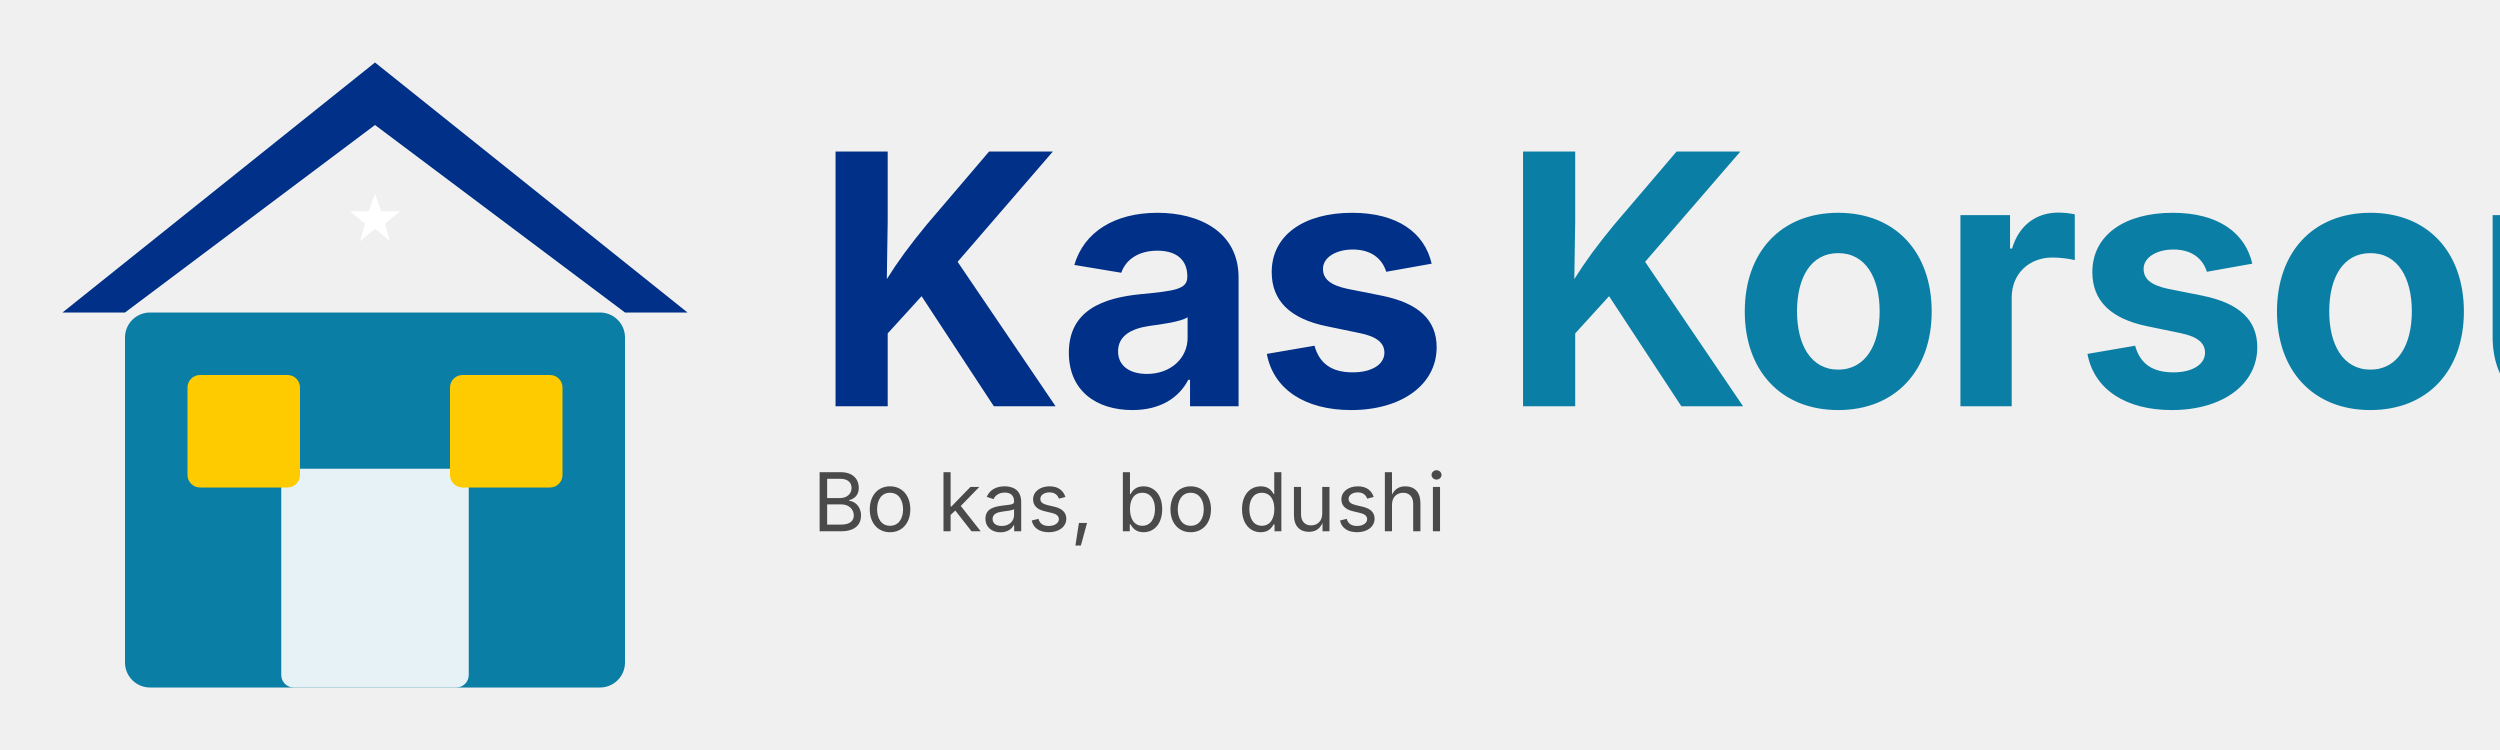
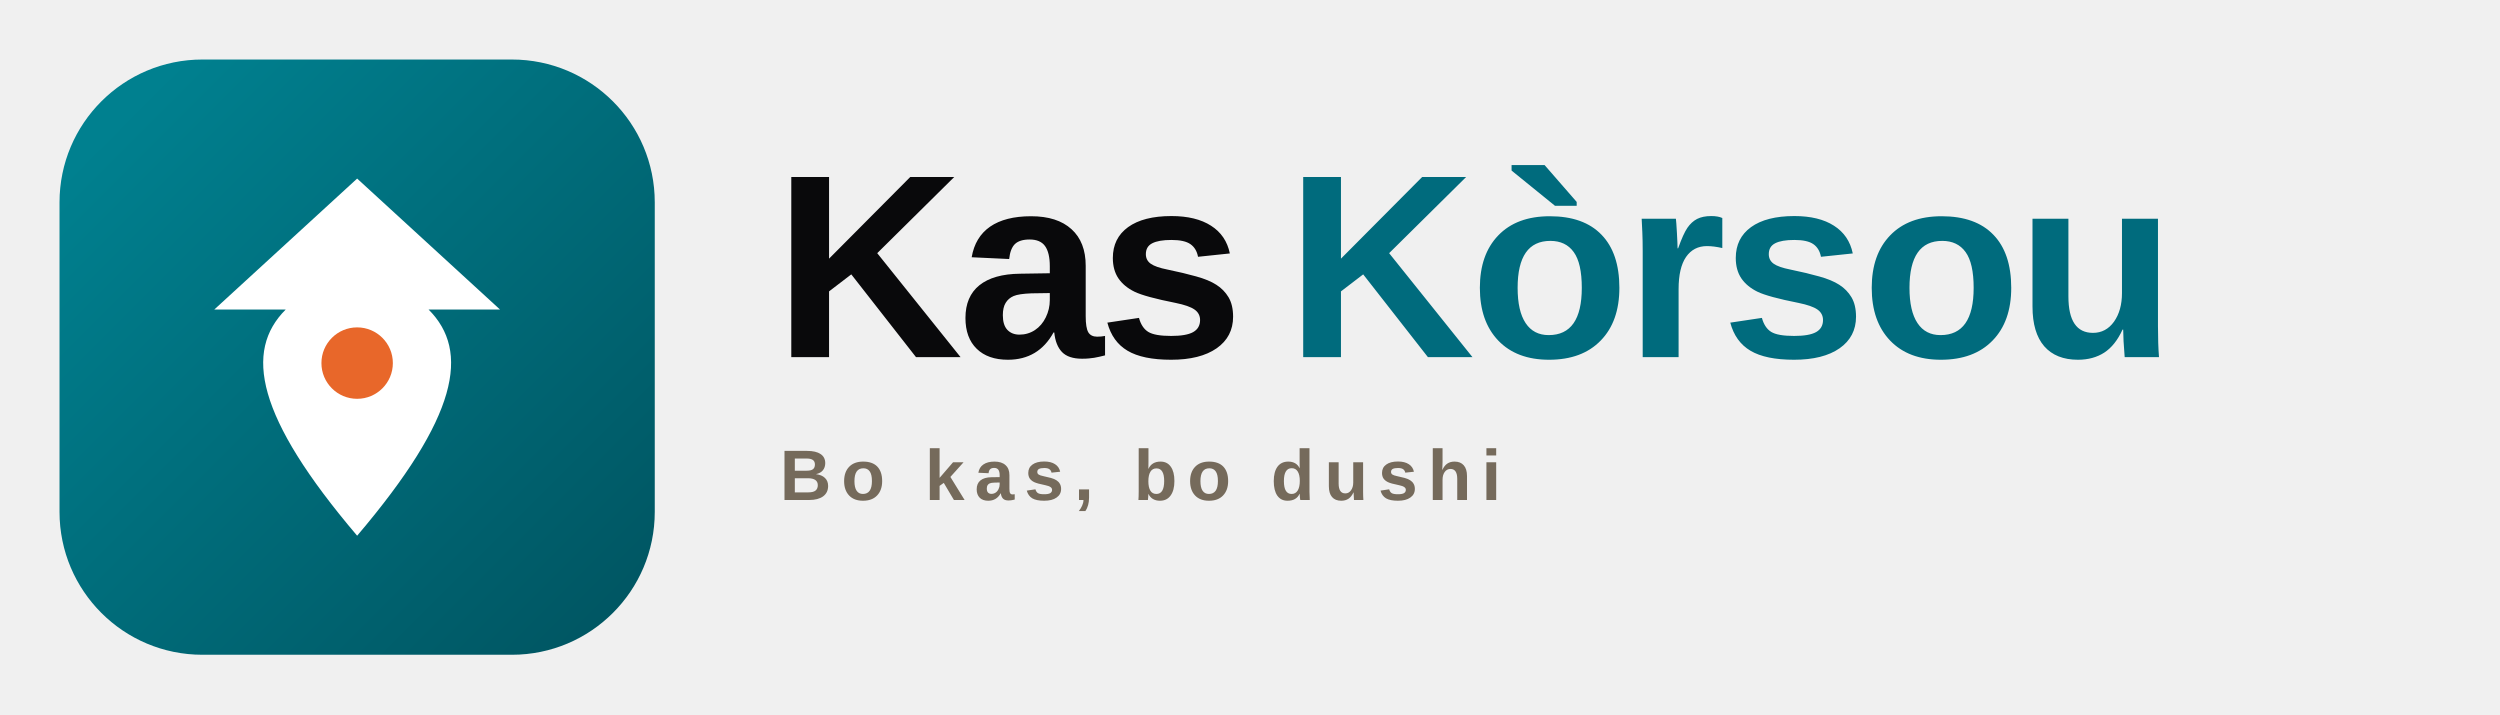
- <svg xmlns="http://www.w3.org/2000/svg" width="400" height="120" viewBox="0 0 400 120">
+ <svg xmlns="http://www.w3.org/2000/svg" width="420" height="120" viewBox="0 0 420 120">
+   <defs>
+     <linearGradient id="kkBadgeFull" x1="10" y1="10" x2="110" y2="110" gradientUnits="userSpaceOnUse">
+       <stop offset="0" stop-color="#00808F" />
+       <stop offset="1" stop-color="#004E5A" />
+     </linearGradient>
+   </defs>
  <style>
- .house-base { fill: #0A7EA4; }
- .house-roof { fill: #003087; }
- .house-door { fill: #FFFFFF; opacity: 0.9; }
- .house-window { fill: #FECB00; }
- .star { fill: #FFFFFF; }
- .text-kas { fill: #003087; font-family: -apple-system, BlinkMacSystemFont, 'Segoe UI', sans-serif; font-size: 56px; font-weight: 700; letter-spacing: -0.02em; }
- .text-korsou { fill: #0A7EA4; font-family: -apple-system, BlinkMacSystemFont, 'Segoe UI', sans-serif; font-size: 56px; font-weight: 700; letter-spacing: -0.02em; }
- .text-tagline { fill: #4A4A4A; font-family: -apple-system, BlinkMacSystemFont, 'Segoe UI', sans-serif; font-size: 13px; font-weight: 400; }
+ .text-kas { fill: #09090B; font-family: 'Geist', -apple-system, BlinkMacSystemFont, 'Segoe UI', 'Helvetica Neue', Arial, sans-serif; font-size: 44px; font-weight: 800; letter-spacing: -0.02em; }
+ .text-korsou { fill: #006B7D; font-family: 'Geist', -apple-system, BlinkMacSystemFont, 'Segoe UI', 'Helvetica Neue', Arial, sans-serif; font-size: 44px; font-weight: 800; letter-spacing: -0.02em; }
+ .text-tagline { fill: #756A5B; font-family: 'Geist', -apple-system, BlinkMacSystemFont, 'Segoe UI', 'Helvetica Neue', Arial, sans-serif; font-size: 12px; font-weight: 600; letter-spacing: 0.14em; text-transform: uppercase; }
</style>
  <g transform="translate(10, 10)">
-     <path class="house-roof" d="M 0,40 L 50,0 L 100,40 L 90,40 L 50,10 L 10,40 Z" />
-     <rect class="house-base" x="10" y="40" width="80" height="60" rx="4" />
-     <rect class="house-door" x="35" y="65" width="30" height="35" rx="2" />
-     <rect class="house-window" x="20" y="50" width="18" height="18" rx="2" />
-     <rect class="house-window" x="62" y="50" width="18" height="18" rx="2" />
-     <g class="star" transform="translate(50, 25) scale(0.4)">
-       <path d="M 0,-10 L 2.5,-3 L 10,-3 L 4,2 L 6,9 L 0,4 L -6,9 L -4,2 L -10,-3 L -2.5,-3 Z" />
-     </g>
+     <rect x="0" y="0" width="100" height="100" rx="24" fill="url(#kkBadgeFull)" />
+     <path fill="#FFFFFF" d="M50,20 L74,42 L62,42 C69,49 67,60 50,80 C33,60 31,49 38,42 L26,42 Z" />
+     <circle cx="50" cy="51" r="6" fill="#E8672A" />
  </g>
-   <text class="text-kas" x="130" y="65">Kas</text>
-   <text class="text-korsou" x="240" y="65">Korsou</text>
-   <text class="text-tagline" x="130" y="85">Bo kas, bo dushi</text>
+   <text class="text-kas" x="130" y="60">Kas</text>
+   <text class="text-korsou" x="216" y="60">Kòrsou</text>
+   <text class="text-tagline" x="131" y="84">Bo kas, bo dushi</text>
</svg>
